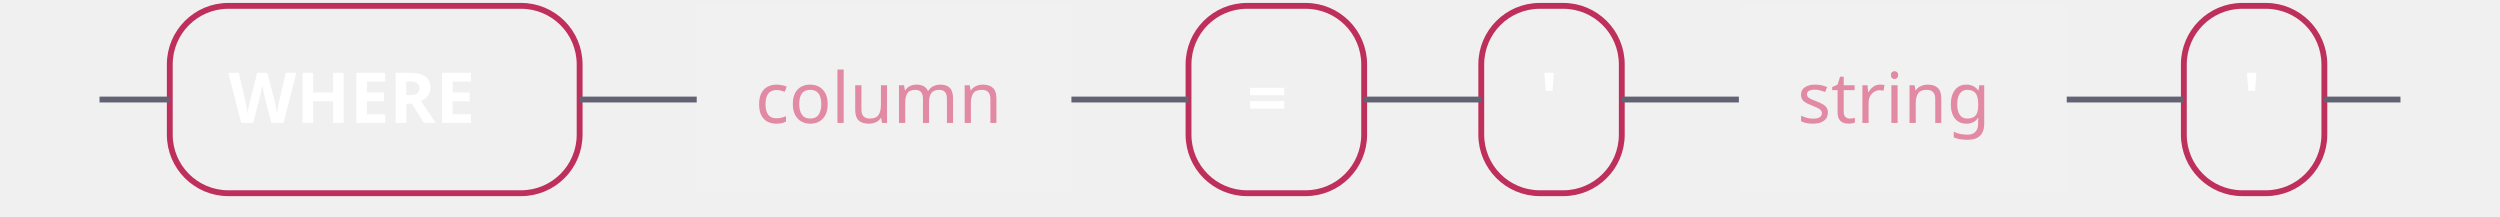
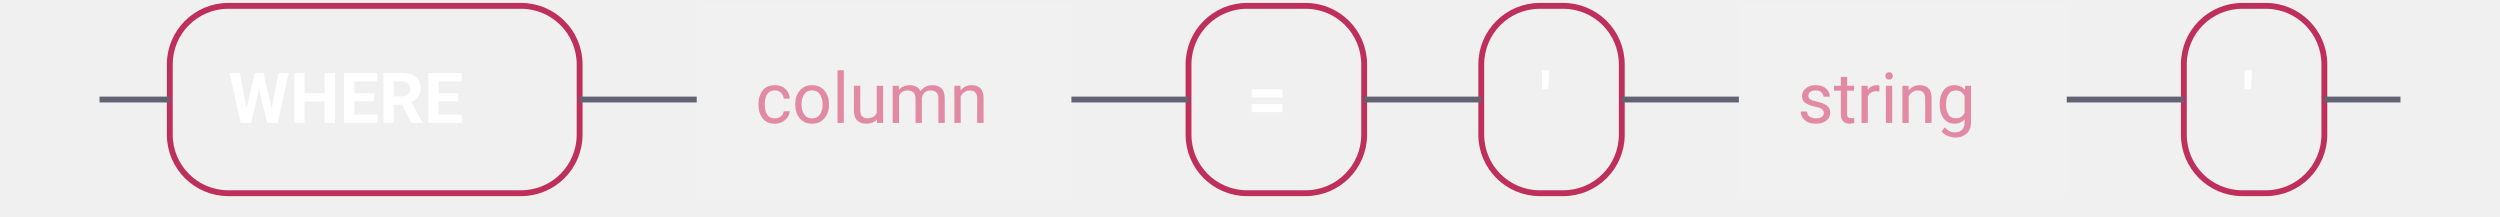
<svg xmlns="http://www.w3.org/2000/svg" xmlns:xlink="http://www.w3.org/1999/xlink" width="427" height="37">
  <defs>
    <style type="text/css">
            @namespace "http://www.w3.org/2000/svg";
                .line                 {fill: none; stroke: #636273;}
                .bold-line            {stroke: #636273; shape-rendering: crispEdges; stroke-width: 2; }
                .thin-line            {stroke: #636273; shape-rendering: crispEdges}
                .filled               {fill: #636273; stroke: none;}
-                 text.terminal         {font-family: Verdana, Sans-serif;
+                 text.terminal         {font-family: -apple-system, BlinkMacSystemFont, "Segoe UI", Roboto, Ubuntu, Cantarell, Helvetica, sans-serif;
                font-size: 12px;
                fill: #ffffff;
                font-weight: bold;
                }
-                 text.nonterminal      {font-family: Verdana, Sans-serif;
+                 text.nonterminal      {font-family: -apple-system, BlinkMacSystemFont, "Segoe UI", Roboto, Ubuntu, Cantarell, Helvetica, sans-serif;
                font-size: 12px;
                fill: #e289a4;
                font-weight: normal;
                }
-                 text.regexp           {font-family: Verdana, Sans-serif;
+                 text.regexp           {font-family: -apple-system, BlinkMacSystemFont, "Segoe UI", Roboto, Ubuntu, Cantarell, Helvetica, sans-serif;
                font-size: 12px;
                fill: #00141F;
                font-weight: normal;
                }
                rect, circle, polygon {fill: none; stroke: none;}
                rect.terminal         {fill: none; stroke: #be2f5b;}
                rect.nonterminal      {fill: rgba(255,255,255,0.1); stroke: none;}
                rect.text             {fill: none; stroke: none;}
                polygon.regexp        {fill: #C7ECFF; stroke: #038cbc;}
        </style>
  </defs>
  <polygon points="9 17 1 13 1 21" />
  <polygon points="17 17 9 13 9 21" />
  <rect x="31" y="3" width="70" height="32" rx="10" />
  <rect x="29" y="1" width="70" height="32" class="terminal" rx="10" />
  <text class="terminal" x="39" y="21">WHERE</text>
  <a xlink:href="#column" xlink:title="column">
    <rect x="121" y="3" width="64" height="32" />
    <rect x="119" y="1" width="64" height="32" class="nonterminal" />
    <text class="nonterminal" x="129" y="21">column</text>
  </a>
  <rect x="205" y="3" width="30" height="32" rx="10" />
  <rect x="203" y="1" width="30" height="32" class="terminal" rx="10" />
  <text class="terminal" x="213" y="21">=</text>
  <rect x="255" y="3" width="24" height="32" rx="10" />
  <rect x="253" y="1" width="24" height="32" class="terminal" rx="10" />
  <text class="terminal" x="263" y="21">'</text>
  <a xlink:href="#string" xlink:title="string">
    <rect x="299" y="3" width="56" height="32" />
    <rect x="297" y="1" width="56" height="32" class="nonterminal" />
    <text class="nonterminal" x="307" y="21">string</text>
  </a>
  <rect x="375" y="3" width="24" height="32" rx="10" />
  <rect x="373" y="1" width="24" height="32" class="terminal" rx="10" />
  <text class="terminal" x="383" y="21">'</text>
  <path class="line" d="m17 17 h2 m0 0 h10 m70 0 h10 m0 0 h10 m64 0 h10 m0 0 h10 m30 0 h10 m0 0 h10 m24 0 h10 m0 0 h10 m56 0 h10 m0 0 h10 m24 0 h10 m3 0 h-3" />
  <polygon points="417 17 425 13 425 21" />
  <polygon points="417 17 409 13 409 21" />
</svg>
